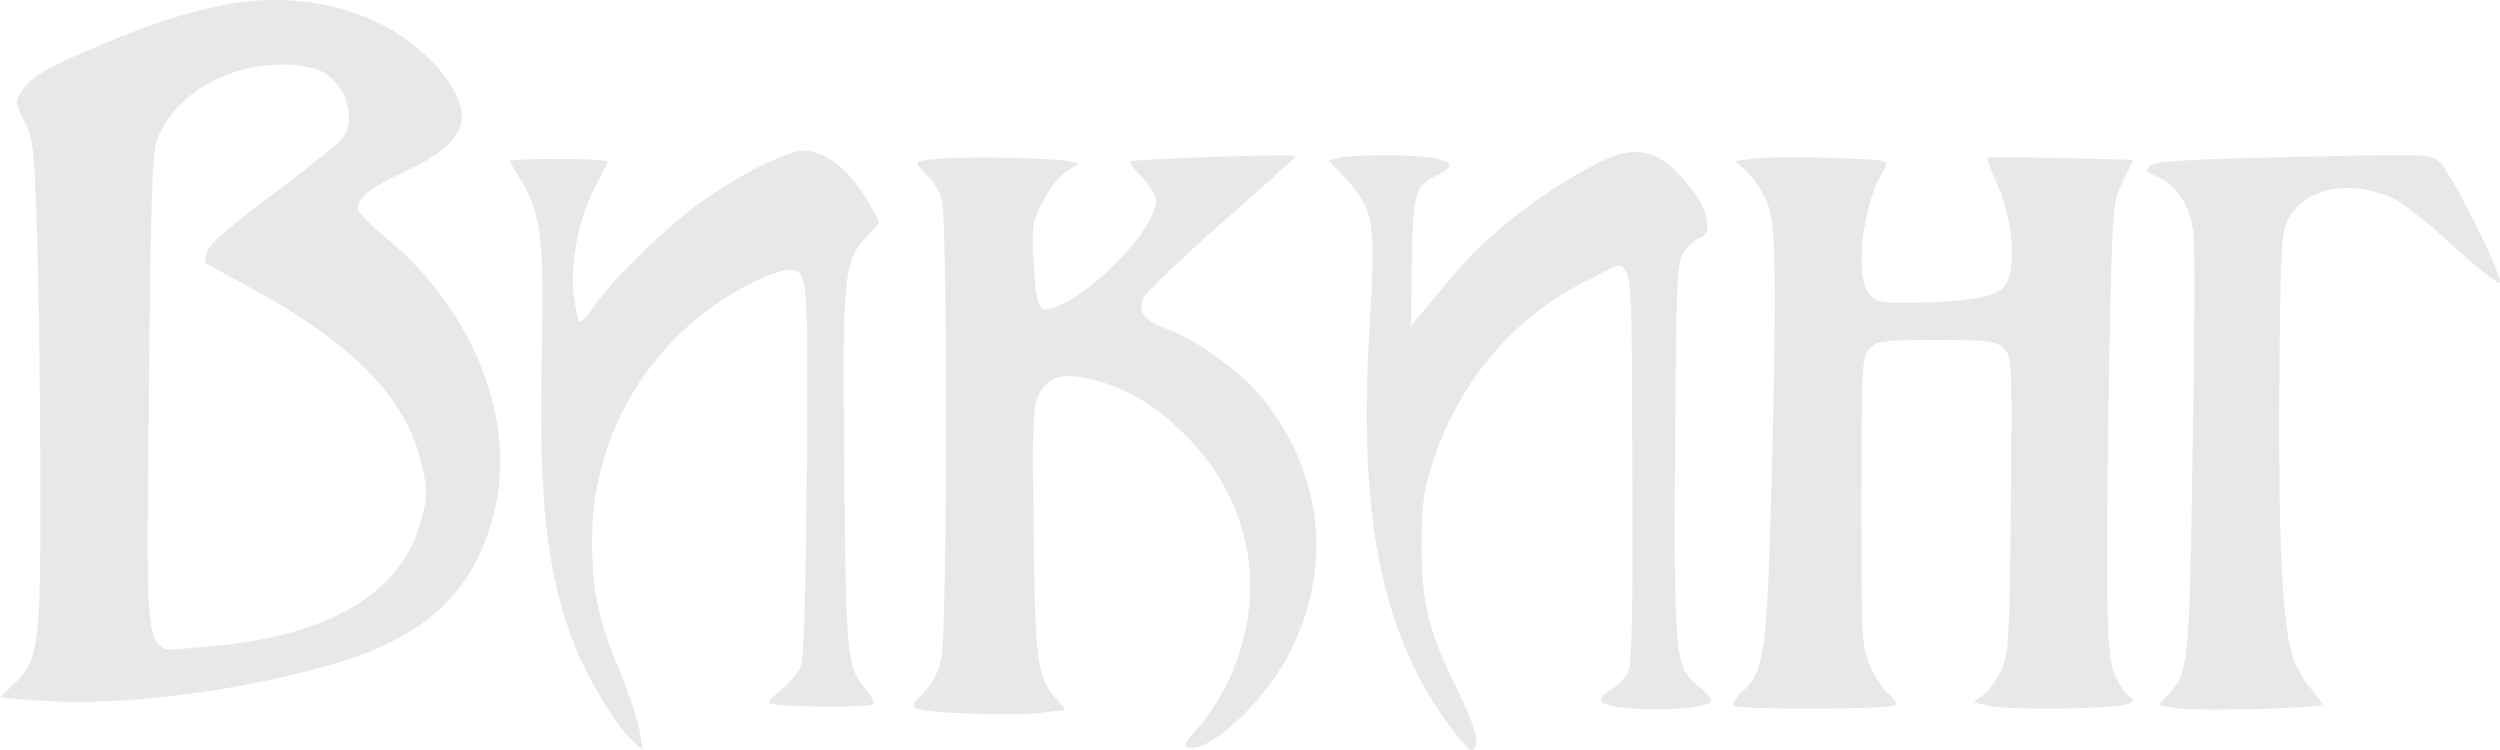
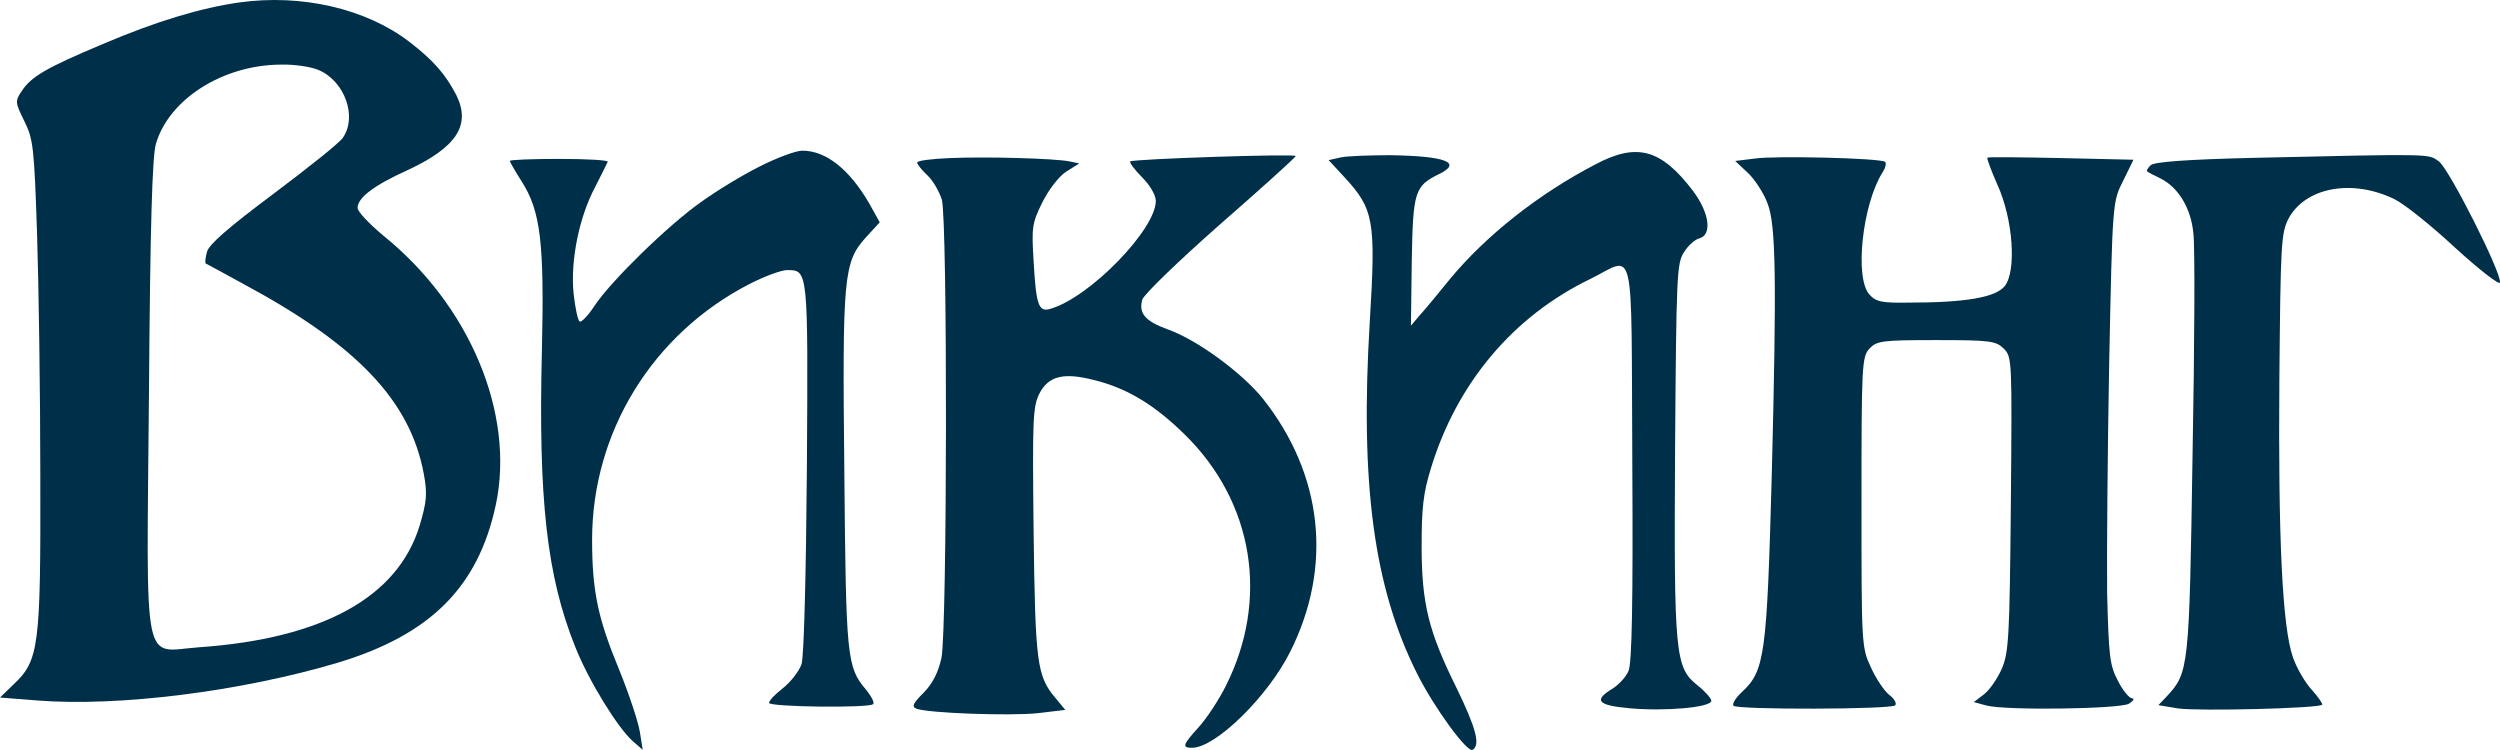
<svg xmlns="http://www.w3.org/2000/svg" width="800" height="240" viewBox="0 0 800 240" fill="none">
-   <path d="M76.632 0.776C64.387 2.489 49.903 6.838 32.918 14.085C14.747 21.728 10.007 24.495 6.979 29.108C4.74 32.402 4.872 32.797 7.769 38.727C10.665 44.525 10.929 47.161 11.85 74.57C12.377 90.91 12.904 125.963 12.904 152.45C13.035 206.873 12.509 211.353 4.345 218.996L0 223.213L11.719 224.135C37.921 226.244 77.159 221.236 107.838 212.144C137.727 203.183 153.001 187.897 158.663 161.542C164.851 132.42 150.367 97.631 122.453 75.229C118.108 71.539 114.421 67.718 114.421 66.532C114.421 63.369 119.425 59.416 130.222 54.54C146.154 47.161 150.762 40.045 146.022 30.425C142.599 23.837 138.78 19.356 130.88 13.295C117.055 2.753 96.514 -1.991 76.632 0.776ZM101.913 22.387C110.34 25.945 114.421 37.41 109.681 44.13C108.496 45.843 98.358 53.881 87.297 62.183C73.209 72.725 66.757 78.26 66.23 80.632C65.703 82.477 65.572 84.058 65.835 84.322C66.099 84.453 71.76 87.484 78.212 91.042C114.421 110.545 131.275 128.335 135.62 151.659C136.805 158.116 136.542 160.488 134.304 168.131C127.325 191.06 103.361 204.369 63.597 207.136C45.426 208.454 46.875 216.097 47.665 126.358C48.06 72.198 48.718 49.928 49.903 45.975C54.117 31.743 71.234 20.806 89.799 20.674C94.013 20.542 99.411 21.333 101.913 22.387Z" fill="#E8E8E8" />
-   <path d="M242.932 53.354C237.402 56.121 228.975 61.26 224.103 64.818C213.833 72.066 195.399 89.987 190.132 98.026C188.157 101.056 186.051 103.165 185.524 102.901C184.865 102.506 184.075 98.553 183.549 93.941C182.495 83.662 185.26 69.562 190.396 59.942C192.371 55.989 194.214 52.431 194.477 51.772C194.741 51.245 187.762 50.85 179.072 50.85C170.25 50.85 163.14 51.114 163.14 51.509C163.14 51.772 164.852 54.803 166.958 58.098C173.015 67.585 174.2 77.732 173.41 112.126C172.225 159.828 174.99 184.338 184.075 207.004C188.421 217.941 197.769 233.095 202.641 237.312L205.669 239.948L204.748 234.15C204.221 230.987 201.324 222.158 198.164 214.383C191.317 197.911 189.474 189.082 189.474 172.742C189.474 138.217 208.829 106.855 239.772 90.91C244.644 88.406 250.042 86.429 251.886 86.429C258.601 86.429 258.601 86.166 258.206 149.55C257.942 183.284 257.284 210.035 256.494 212.538C255.704 214.779 253.071 218.205 250.569 220.181C248.199 222.026 246.092 224.135 246.092 224.925C246.092 226.243 278.088 226.638 279.405 225.321C279.931 224.794 278.746 222.685 277.035 220.577C270.978 213.461 270.714 210.166 270.188 151.263C269.529 88.538 269.924 83.926 277.035 76.019L281.511 71.143L278.22 65.213C271.899 54.276 264.394 48.214 256.757 48.214C254.651 48.214 248.331 50.586 242.932 53.354Z" fill="#E8E8E8" />
-   <path d="M510.617 52.561C492.315 62.049 475.33 75.49 463.743 89.59C460.319 93.807 456.106 98.946 454.394 100.791L451.497 104.217L451.761 83.66C452.156 61.258 452.682 59.545 460.451 55.724C468.088 52.034 462.689 49.926 444.782 49.662C438.462 49.662 431.484 49.926 429.245 50.321L425.163 51.244L430.167 56.646C439.647 66.925 440.305 70.483 438.33 102.9C435.17 154.951 439.647 188.027 453.472 215.568C458.871 226.373 469.536 241 471.248 239.946C473.75 238.365 472.433 233.226 466.113 220.18C457.159 202.127 454.921 193.166 454.921 174.717C454.921 162.462 455.447 157.718 457.949 149.68C466.244 122.534 484.283 101.186 508.774 89.327C523.521 82.079 521.941 75.359 522.336 147.703C522.599 192.902 522.204 212.01 521.151 214.645C520.361 216.622 517.859 219.257 515.884 220.443C509.827 224.133 511.276 225.714 521.414 226.637C532.738 227.691 547.617 226.373 547.617 224.265C547.617 223.474 545.642 221.234 543.14 219.257C536.03 213.591 535.635 209.374 536.03 142.959C536.425 88.536 536.556 84.056 538.926 80.629C540.243 78.521 542.481 76.544 543.798 76.281C548.012 75.095 546.958 67.979 541.691 60.995C531.553 47.686 523.784 45.577 510.617 52.561Z" fill="#E8E8E8" />
-   <path d="M303.763 50.587C298.101 50.851 293.493 51.378 293.493 52.037C293.493 52.564 294.941 54.408 296.785 56.122C298.628 57.835 300.603 61.393 301.393 63.896C303.237 70.749 303.105 201.602 301.261 210.562C300.208 215.306 298.365 218.864 295.468 221.763C292.176 225.058 291.65 226.112 293.23 226.771C296.916 228.22 323.119 229.143 332.072 228.22L340.894 227.166L337.734 223.345C331.809 216.361 331.282 212.012 330.756 170.107C330.361 134.133 330.492 130.179 332.599 125.963C335.496 120.296 340.368 119.11 350.111 121.614C360.776 124.25 369.598 129.652 379.21 139.14C401.199 160.751 406.203 191.85 392.246 219.523C390.007 224.004 386.189 229.802 383.687 232.569C378.42 238.367 378.157 239.29 381.449 239.29C388.954 239.29 405.544 223.081 412.786 208.718C426.612 181.308 423.32 151.791 404.096 127.544C397.381 119.242 383.029 108.7 373.68 105.406C366.438 102.77 364.332 100.266 365.517 95.918C365.912 94.337 377.104 83.531 390.402 71.803C403.701 60.207 414.63 50.324 414.63 49.928C414.63 49.138 363.146 50.851 361.698 51.641C361.303 51.905 362.883 54.145 365.385 56.649C368.018 59.284 369.862 62.447 369.862 64.292C369.862 73.384 348.794 95.127 336.154 98.817C332.336 100.003 331.546 97.631 330.756 83.531C330.097 72.989 330.229 71.408 333.521 64.819C335.627 60.602 338.787 56.517 341.158 54.936L345.371 52.3L342.211 51.641C337.734 50.719 316.009 50.06 303.763 50.587Z" fill="#E8E8E8" />
-   <path d="M561.706 50.717L555.254 51.507L559.336 55.329C561.574 57.437 564.471 61.917 565.656 65.212C568.289 72.064 568.553 89.327 566.973 151.657C565.392 210.033 564.734 214.645 557.361 221.498C555.386 223.342 554.2 225.319 554.727 225.846C556.044 227.164 605.157 227.032 606.474 225.714C607 225.055 606.21 223.606 604.63 222.42C603.05 221.234 600.285 217.149 598.705 213.591C595.677 207.134 595.677 206.212 595.677 160.749C595.677 117 595.808 114.232 598.178 111.597C600.548 109.093 601.997 108.829 619.641 108.829C636.889 108.829 638.733 109.093 641.235 111.597C643.868 114.232 643.868 115.286 643.473 161.276C643.078 203.708 642.815 208.847 640.576 213.986C639.259 217.017 636.758 220.707 634.914 222.156L631.623 224.66L635.441 225.714C641.366 227.427 678.234 226.9 681.262 225.187C682.711 224.265 683.106 223.474 682.316 223.474C681.394 223.474 679.287 220.97 677.707 217.808C675.074 212.8 674.81 209.901 674.284 189.871C674.152 177.485 674.415 144.277 674.942 116.077C675.995 64.685 675.995 64.553 679.419 57.832L682.711 51.112L659.537 50.585C646.896 50.321 636.231 50.189 635.968 50.453C635.704 50.585 637.153 54.538 639.128 59.018C644.263 70.219 645.316 86.823 641.498 91.567C638.601 95.125 629.253 96.838 610.687 96.838C602.128 96.97 600.285 96.574 598.178 94.202C593.438 88.931 595.94 65.475 602.392 55.197C603.445 53.615 603.708 52.034 603.182 51.771C601.47 50.585 568.158 49.794 561.706 50.717Z" fill="#E8E8E8" />
-   <path d="M720.971 50.515C698.983 51.042 689.239 51.832 688.186 52.887C687.264 53.809 686.737 54.731 687.132 54.863C687.396 55.127 689.371 56.181 691.609 57.235C697.139 60.134 701.089 66.591 701.879 74.63C702.406 78.451 702.274 110.341 701.616 145.525C700.563 214.18 700.431 215.234 693.321 222.877L690.687 225.644L697.007 226.698C703.328 227.621 741.907 226.698 743.092 225.513C743.355 225.249 741.907 223.141 739.8 220.769C737.694 218.528 734.928 213.784 733.743 210.358C730.32 200.607 729.003 171.88 729.398 121.41C729.793 78.583 729.925 74.63 732.295 70.017C737.694 59.871 752.836 57.103 766.398 63.824C769.558 65.405 778.248 72.389 785.753 79.374C793.258 86.226 799.71 91.233 799.974 90.443C800.764 87.807 783.646 53.809 780.355 51.569C776.931 49.197 778.775 49.197 720.971 50.515Z" fill="#E8E8E8" />
+   <path d="M76.632 0.776C64.387 2.489 49.903 6.838 32.918 14.085C14.747 21.728 10.007 24.495 6.979 29.108C4.74 32.402 4.872 32.797 7.769 38.727C10.665 44.525 10.929 47.161 11.85 74.57C12.377 90.91 12.904 125.963 12.904 152.45C13.035 206.873 12.509 211.353 4.345 218.996L0 223.213L11.719 224.135C37.921 226.244 77.159 221.236 107.838 212.144C137.727 203.183 153.001 187.897 158.663 161.542C164.851 132.42 150.367 97.631 122.453 75.229C118.108 71.539 114.421 67.718 114.421 66.532C114.421 63.369 119.425 59.416 130.222 54.54C146.154 47.161 150.762 40.045 146.022 30.425C142.599 23.837 138.78 19.356 130.88 13.295C117.055 2.753 96.514 -1.991 76.632 0.776ZM101.913 22.387C110.34 25.945 114.421 37.41 109.681 44.13C108.496 45.843 98.358 53.881 87.297 62.183C73.209 72.725 66.757 78.26 66.23 80.632C65.703 82.477 65.572 84.058 65.835 84.322C66.099 84.453 71.76 87.484 78.212 91.042C114.421 110.545 131.275 128.335 135.62 151.659C136.805 158.116 136.542 160.488 134.304 168.131C127.325 191.06 103.361 204.369 63.597 207.136C45.426 208.454 46.875 216.097 47.665 126.358C48.06 72.198 48.718 49.928 49.903 45.975C54.117 31.743 71.234 20.806 89.799 20.674C94.013 20.542 99.411 21.333 101.913 22.387Z" fill="#003049" />
+   <path d="M242.932 53.354C237.402 56.121 228.975 61.26 224.103 64.818C213.833 72.066 195.399 89.987 190.132 98.026C188.157 101.056 186.051 103.165 185.524 102.901C184.865 102.506 184.075 98.553 183.549 93.941C182.495 83.662 185.26 69.562 190.396 59.942C192.371 55.989 194.214 52.431 194.477 51.772C194.741 51.245 187.762 50.85 179.072 50.85C170.25 50.85 163.14 51.114 163.14 51.509C163.14 51.772 164.852 54.803 166.958 58.098C173.015 67.585 174.2 77.732 173.41 112.126C172.225 159.828 174.99 184.338 184.075 207.004C188.421 217.941 197.769 233.095 202.641 237.312L205.669 239.948L204.748 234.15C204.221 230.987 201.324 222.158 198.164 214.383C191.317 197.911 189.474 189.082 189.474 172.742C189.474 138.217 208.829 106.855 239.772 90.91C244.644 88.406 250.042 86.429 251.886 86.429C258.601 86.429 258.601 86.166 258.206 149.55C257.942 183.284 257.284 210.035 256.494 212.538C255.704 214.779 253.071 218.205 250.569 220.181C248.199 222.026 246.092 224.135 246.092 224.925C246.092 226.243 278.088 226.638 279.405 225.321C279.931 224.794 278.746 222.685 277.035 220.577C270.978 213.461 270.714 210.166 270.188 151.263C269.529 88.538 269.924 83.926 277.035 76.019L281.511 71.143L278.22 65.213C271.899 54.276 264.394 48.214 256.757 48.214C254.651 48.214 248.331 50.586 242.932 53.354Z" fill="#003049" />
+   <path d="M510.617 52.561C492.315 62.049 475.33 75.49 463.743 89.59C460.319 93.807 456.106 98.946 454.394 100.791L451.497 104.217L451.761 83.66C452.156 61.258 452.682 59.545 460.451 55.724C468.088 52.034 462.689 49.926 444.782 49.662C438.462 49.662 431.484 49.926 429.245 50.321L425.163 51.244L430.167 56.646C439.647 66.925 440.305 70.483 438.33 102.9C435.17 154.951 439.647 188.027 453.472 215.568C458.871 226.373 469.536 241 471.248 239.946C473.75 238.365 472.433 233.226 466.113 220.18C457.159 202.127 454.921 193.166 454.921 174.717C454.921 162.462 455.447 157.718 457.949 149.68C466.244 122.534 484.283 101.186 508.774 89.327C523.521 82.079 521.941 75.359 522.336 147.703C522.599 192.902 522.204 212.01 521.151 214.645C520.361 216.622 517.859 219.257 515.884 220.443C509.827 224.133 511.276 225.714 521.414 226.637C532.738 227.691 547.617 226.373 547.617 224.265C547.617 223.474 545.642 221.234 543.14 219.257C536.03 213.591 535.635 209.374 536.03 142.959C536.425 88.536 536.556 84.056 538.926 80.629C540.243 78.521 542.481 76.544 543.798 76.281C548.012 75.095 546.958 67.979 541.691 60.995C531.553 47.686 523.784 45.577 510.617 52.561Z" fill="#003049" />
+   <path d="M303.763 50.587C298.101 50.851 293.493 51.378 293.493 52.037C293.493 52.564 294.941 54.408 296.785 56.122C298.628 57.835 300.603 61.393 301.393 63.896C303.237 70.749 303.105 201.602 301.261 210.562C300.208 215.306 298.365 218.864 295.468 221.763C292.176 225.058 291.65 226.112 293.23 226.771C296.916 228.22 323.119 229.143 332.072 228.22L340.894 227.166L337.734 223.345C331.809 216.361 331.282 212.012 330.756 170.107C330.361 134.133 330.492 130.179 332.599 125.963C335.496 120.296 340.368 119.11 350.111 121.614C360.776 124.25 369.598 129.652 379.21 139.14C401.199 160.751 406.203 191.85 392.246 219.523C390.007 224.004 386.189 229.802 383.687 232.569C378.42 238.367 378.157 239.29 381.449 239.29C388.954 239.29 405.544 223.081 412.786 208.718C426.612 181.308 423.32 151.791 404.096 127.544C397.381 119.242 383.029 108.7 373.68 105.406C366.438 102.77 364.332 100.266 365.517 95.918C365.912 94.337 377.104 83.531 390.402 71.803C403.701 60.207 414.63 50.324 414.63 49.928C414.63 49.138 363.146 50.851 361.698 51.641C361.303 51.905 362.883 54.145 365.385 56.649C368.018 59.284 369.862 62.447 369.862 64.292C369.862 73.384 348.794 95.127 336.154 98.817C332.336 100.003 331.546 97.631 330.756 83.531C330.097 72.989 330.229 71.408 333.521 64.819C335.627 60.602 338.787 56.517 341.158 54.936L345.371 52.3L342.211 51.641C337.734 50.719 316.009 50.06 303.763 50.587Z" fill="#003049" />
+   <path d="M561.706 50.717L555.254 51.507L559.336 55.329C561.574 57.437 564.471 61.917 565.656 65.212C568.289 72.064 568.553 89.327 566.973 151.657C565.392 210.033 564.734 214.645 557.361 221.498C555.386 223.342 554.2 225.319 554.727 225.846C556.044 227.164 605.157 227.032 606.474 225.714C607 225.055 606.21 223.606 604.63 222.42C603.05 221.234 600.285 217.149 598.705 213.591C595.677 207.134 595.677 206.212 595.677 160.749C595.677 117 595.808 114.232 598.178 111.597C600.548 109.093 601.997 108.829 619.641 108.829C636.889 108.829 638.733 109.093 641.235 111.597C643.868 114.232 643.868 115.286 643.473 161.276C643.078 203.708 642.815 208.847 640.576 213.986C639.259 217.017 636.758 220.707 634.914 222.156L631.623 224.66L635.441 225.714C641.366 227.427 678.234 226.9 681.262 225.187C682.711 224.265 683.106 223.474 682.316 223.474C681.394 223.474 679.287 220.97 677.707 217.808C675.074 212.8 674.81 209.901 674.284 189.871C674.152 177.485 674.415 144.277 674.942 116.077C675.995 64.685 675.995 64.553 679.419 57.832L682.711 51.112L659.537 50.585C646.896 50.321 636.231 50.189 635.968 50.453C635.704 50.585 637.153 54.538 639.128 59.018C644.263 70.219 645.316 86.823 641.498 91.567C638.601 95.125 629.253 96.838 610.687 96.838C602.128 96.97 600.285 96.574 598.178 94.202C593.438 88.931 595.94 65.475 602.392 55.197C603.445 53.615 603.708 52.034 603.182 51.771C601.47 50.585 568.158 49.794 561.706 50.717Z" fill="#003049" />
+   <path d="M720.971 50.515C698.983 51.042 689.239 51.832 688.186 52.887C687.264 53.809 686.737 54.731 687.132 54.863C687.396 55.127 689.371 56.181 691.609 57.235C697.139 60.134 701.089 66.591 701.879 74.63C702.406 78.451 702.274 110.341 701.616 145.525C700.563 214.18 700.431 215.234 693.321 222.877L690.687 225.644L697.007 226.698C703.328 227.621 741.907 226.698 743.092 225.513C743.355 225.249 741.907 223.141 739.8 220.769C737.694 218.528 734.928 213.784 733.743 210.358C730.32 200.607 729.003 171.88 729.398 121.41C729.793 78.583 729.925 74.63 732.295 70.017C737.694 59.871 752.836 57.103 766.398 63.824C769.558 65.405 778.248 72.389 785.753 79.374C793.258 86.226 799.71 91.233 799.974 90.443C800.764 87.807 783.646 53.809 780.355 51.569C776.931 49.197 778.775 49.197 720.971 50.515Z" fill="#003049" />
</svg>
